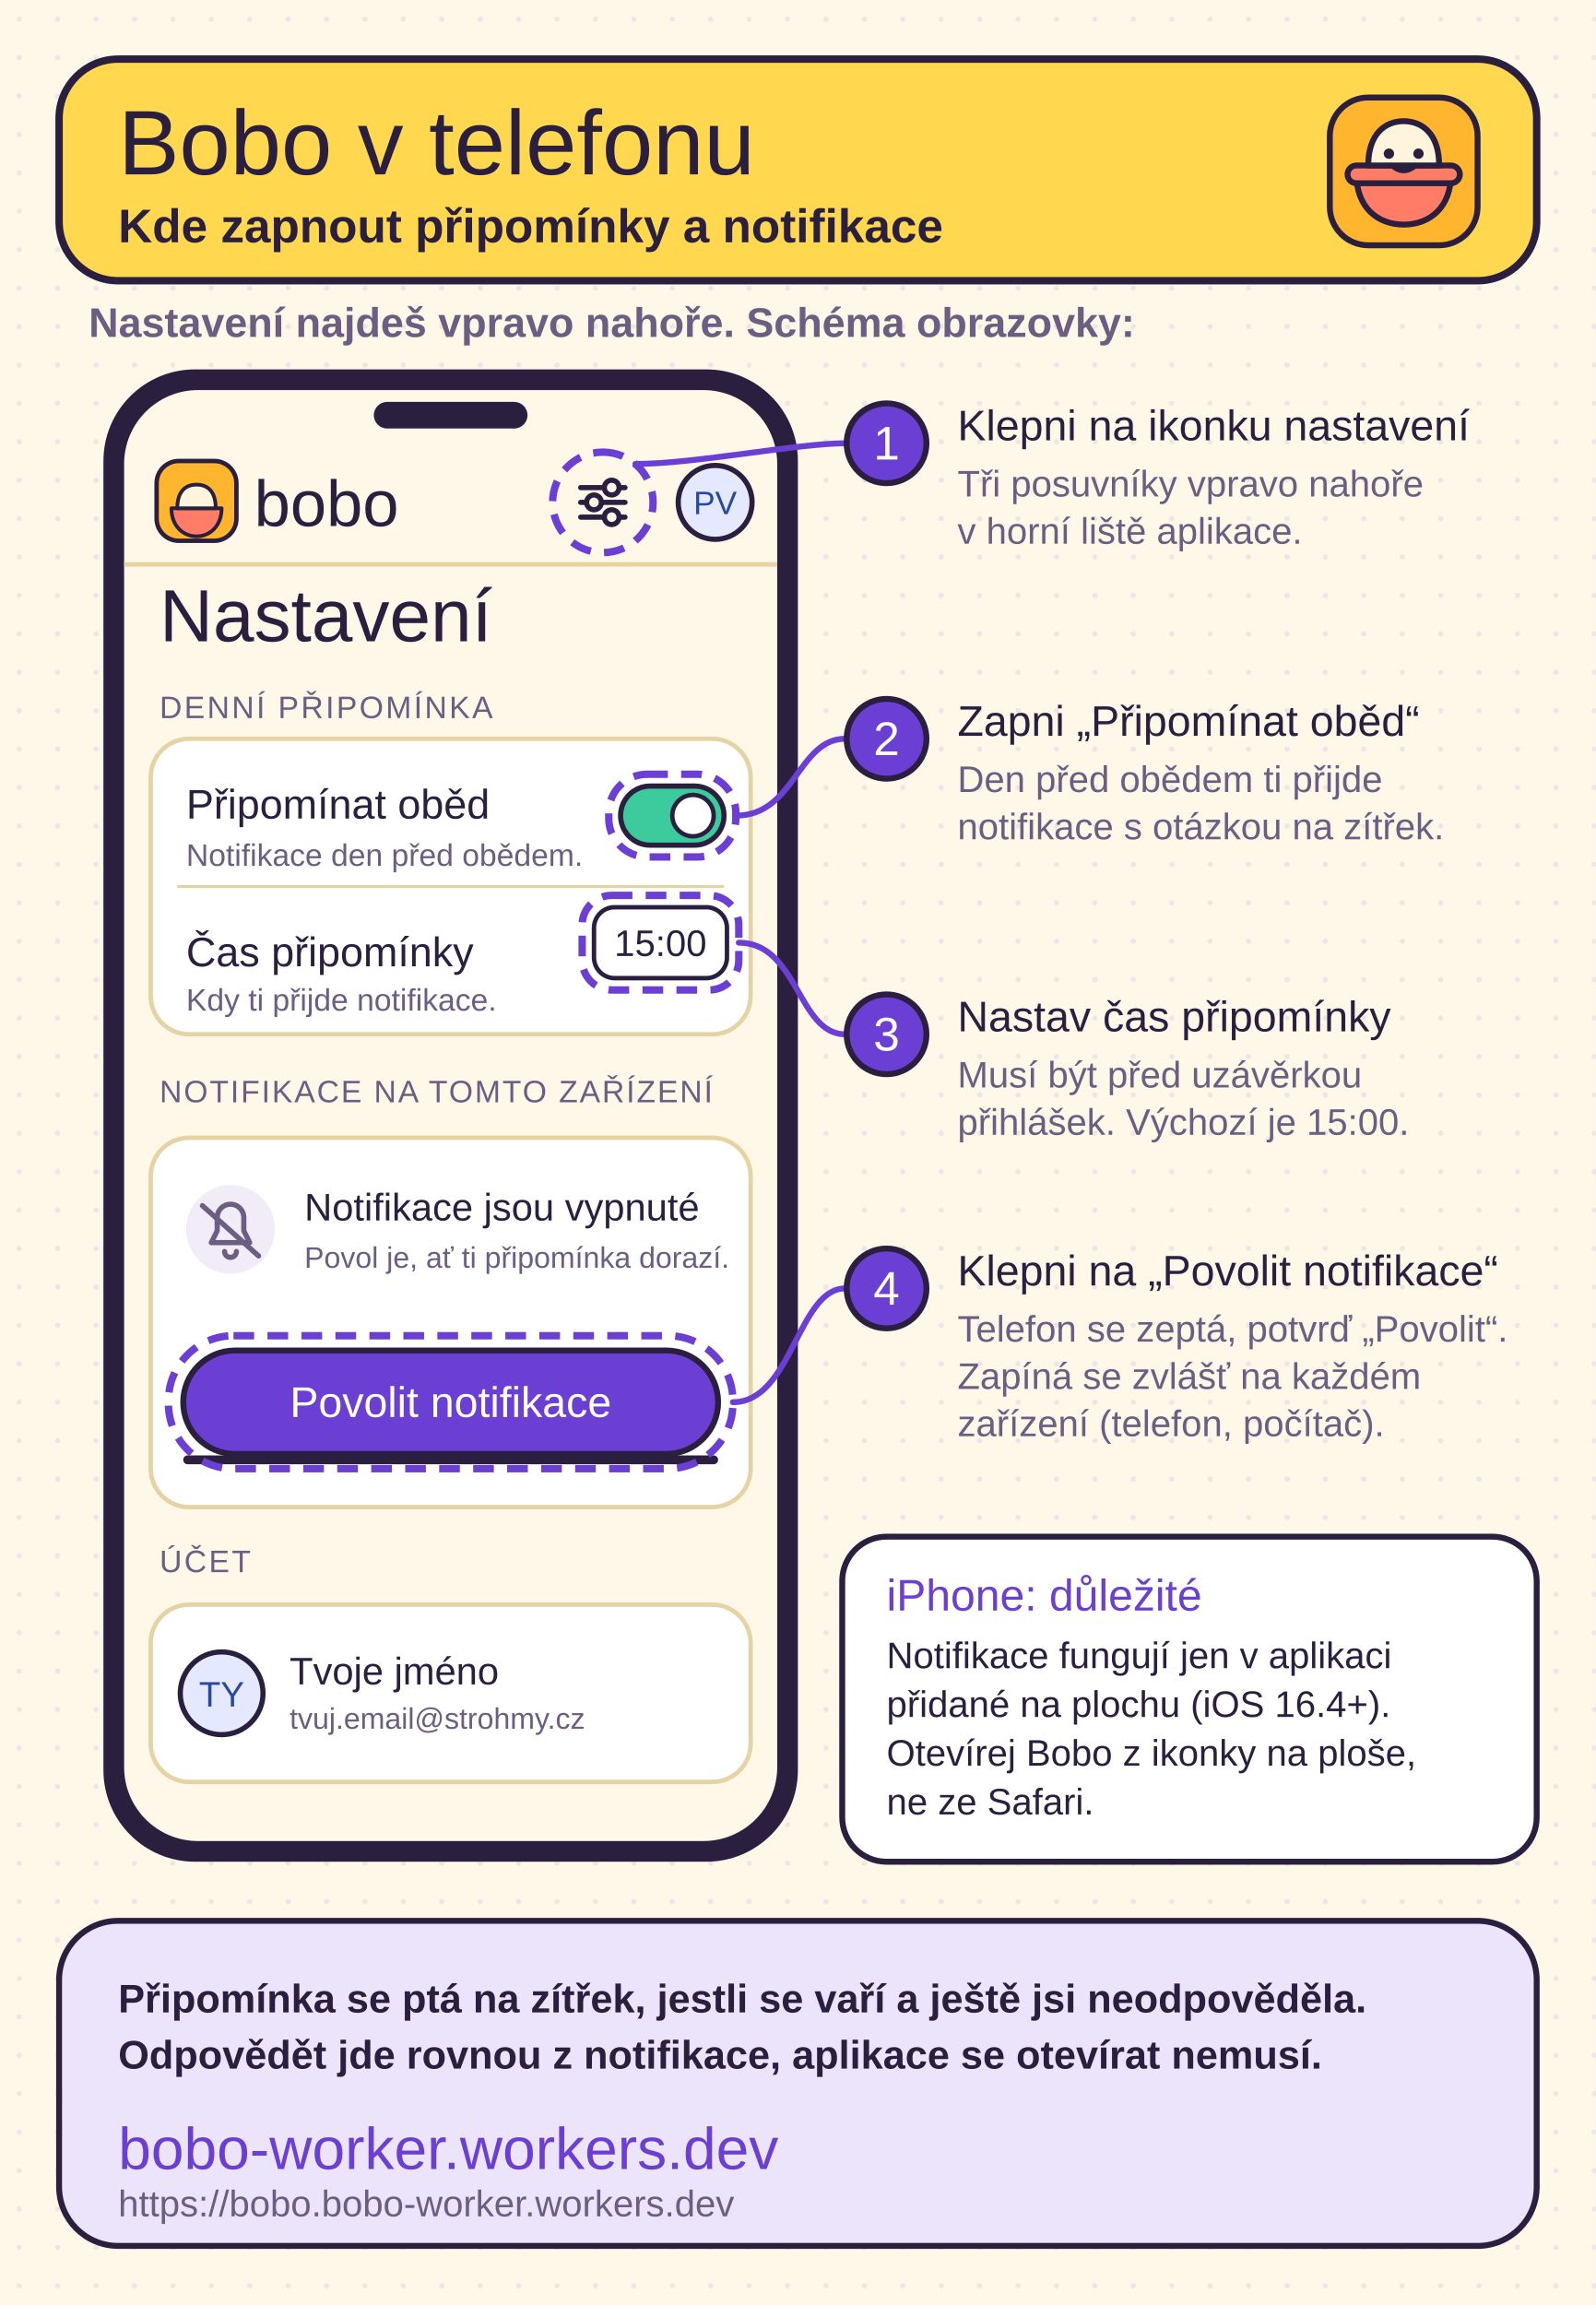
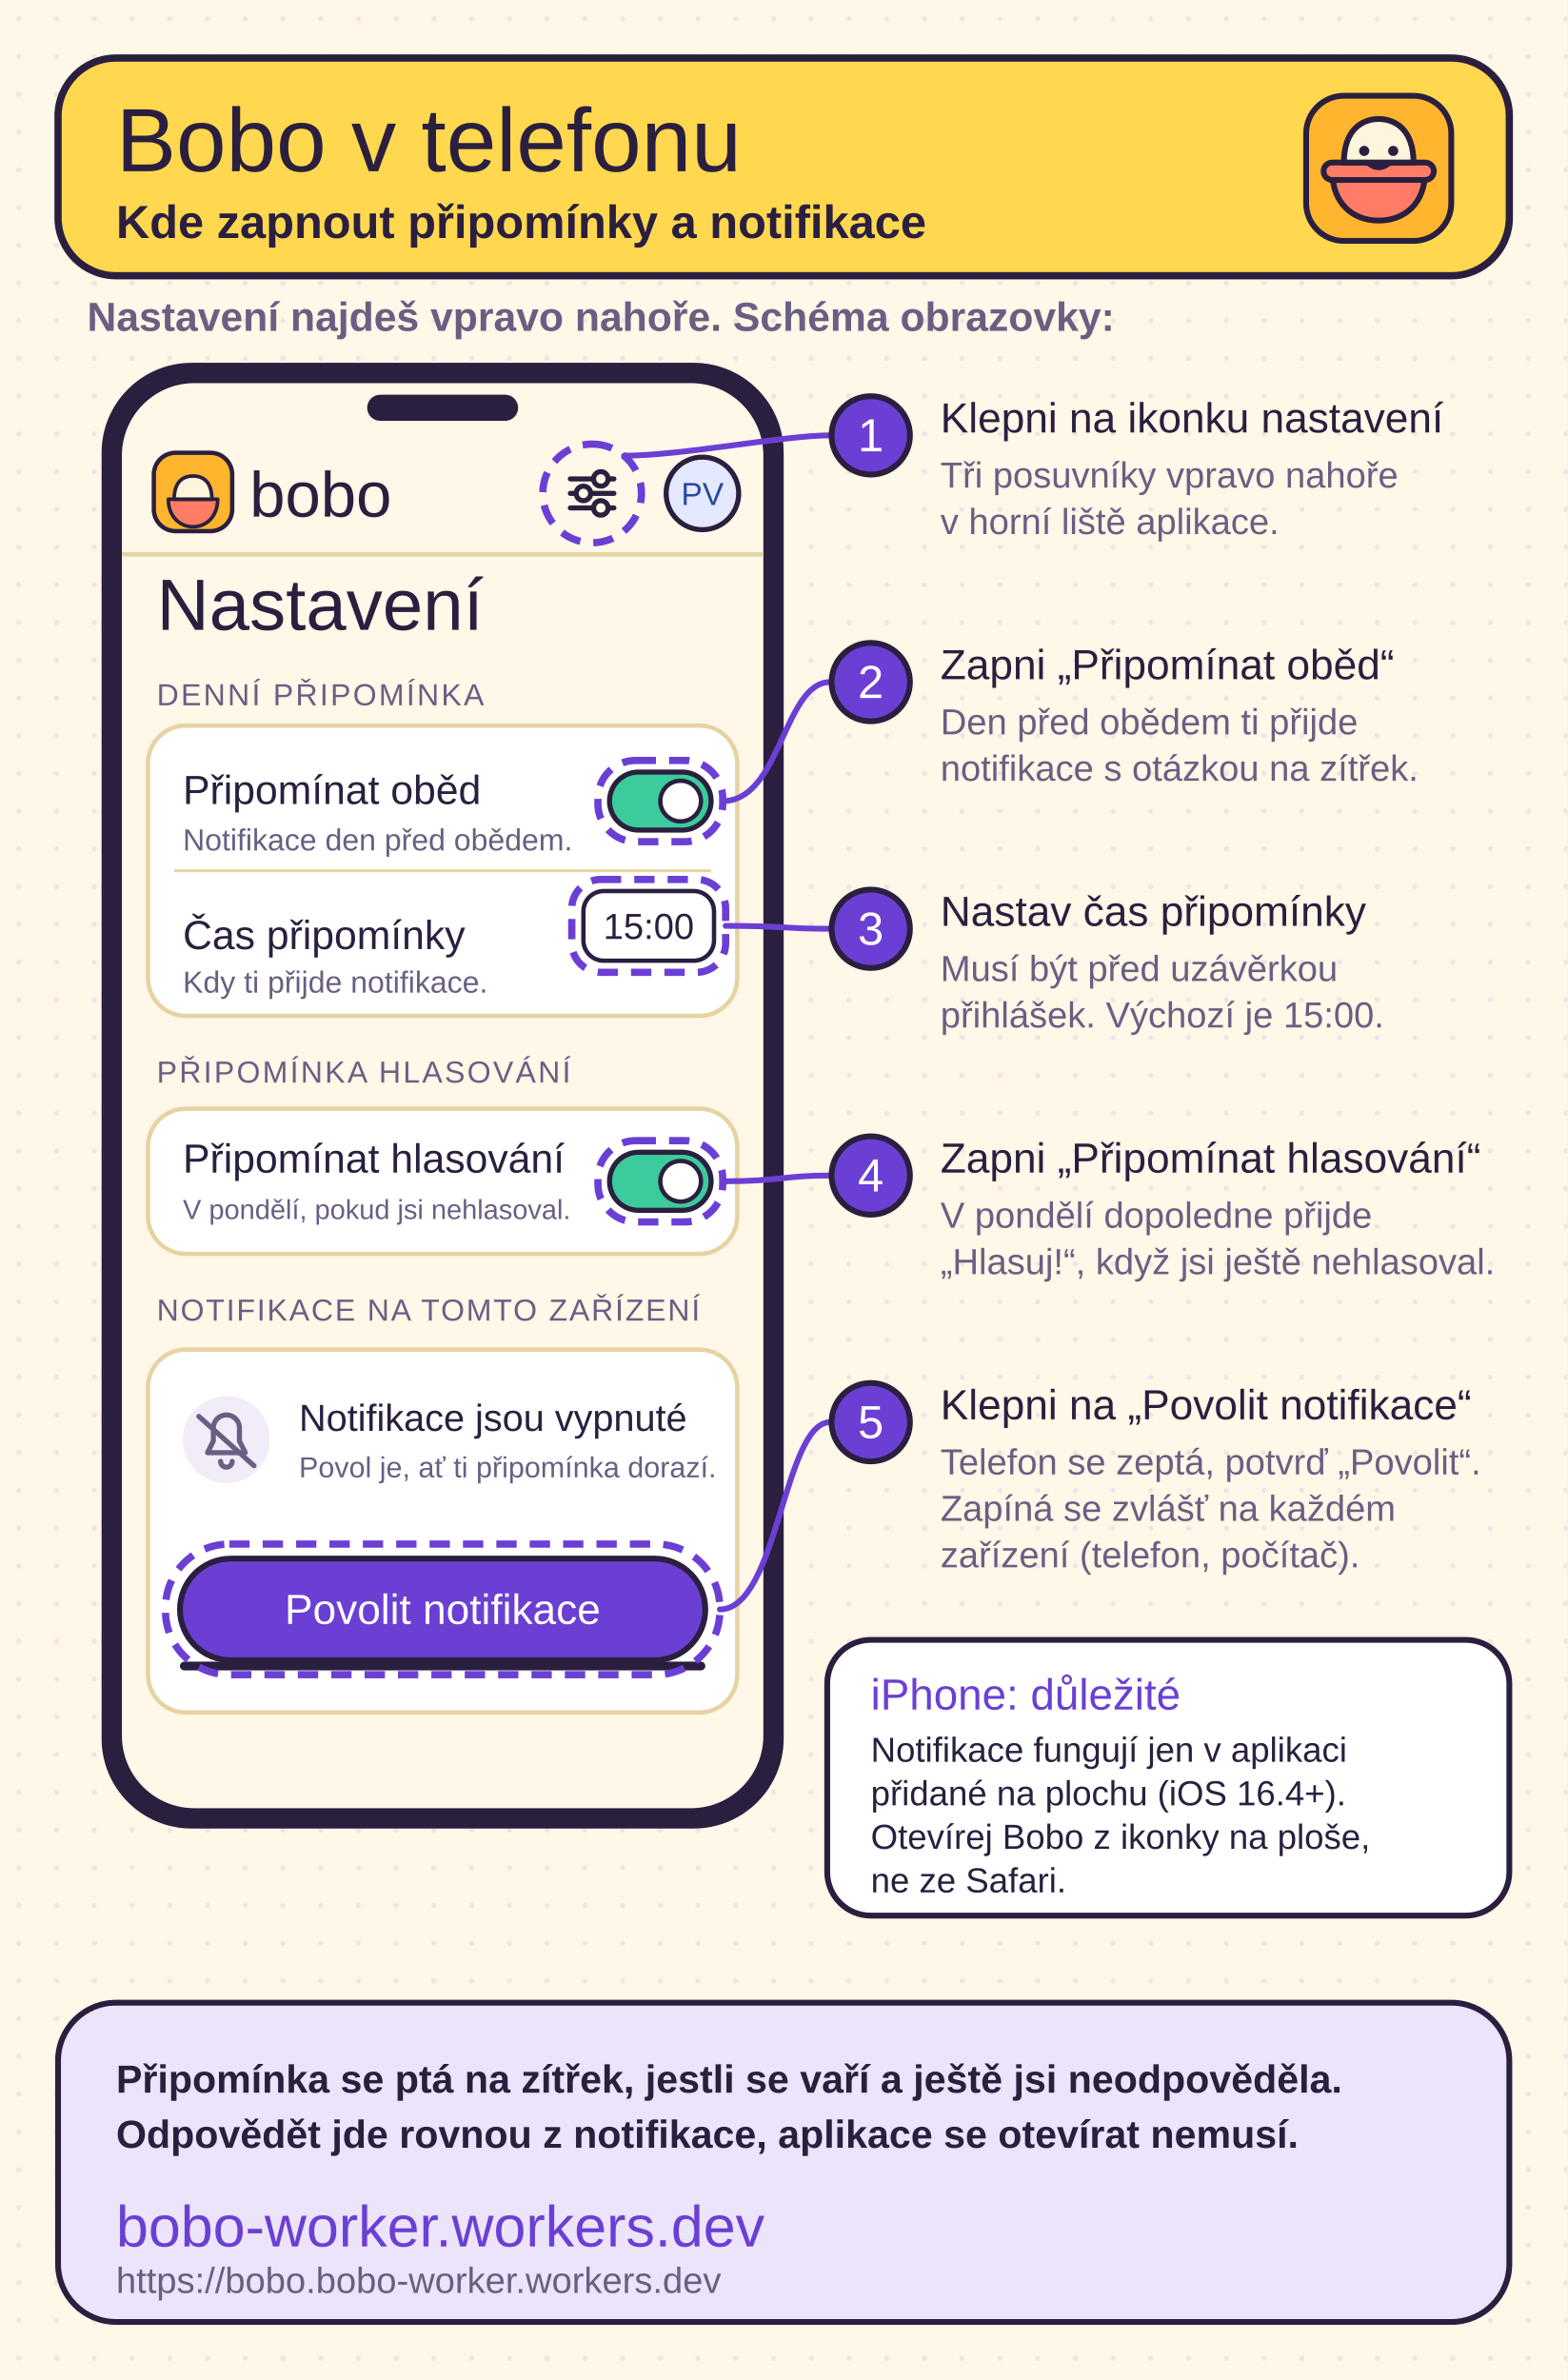
- <svg xmlns="http://www.w3.org/2000/svg" width="1080" height="1560" viewBox="0 0 1080 1560">
-   <rect width="1080" height="1560" fill="#fff7e8" />
+ <svg xmlns="http://www.w3.org/2000/svg" width="1080" height="1640" viewBox="0 0 1080 1640">
+   <rect width="1080" height="1640" fill="#fff7e8" />
  <defs>
    <pattern id="dots" width="26" height="26" patternUnits="userSpaceOnUse">
      <circle cx="13" cy="13" r="1.8" fill="rgba(107,63,212,0.10)" />
    </pattern>
  </defs>
-   <rect width="1080" height="1560" fill="url(#dots)" />
+   <rect width="1080" height="1640" fill="url(#dots)" />
  <rect x="40" y="40" width="1000" height="150" rx="40" fill="#ffd84f" stroke="#2b1f3f" stroke-width="5" />
  <text x="80" y="118" font-family="Arial Rounded MT Bold, Avenir Next, Helvetica Neue, Arial" font-size="62" font-weight="500" fill="#2b1f3f">Bobo v telefonu</text>
  <text x="80" y="164" font-family="Avenir Next, Helvetica Neue, Arial" font-size="32" font-weight="700" fill="#2b1f3f">Kde zapnout připomínky a notifikace</text>
  <g transform="translate(900 66)">
    <rect width="100" height="100" rx="26" fill="#ffb52e" stroke="#2b1f3f" stroke-width="4" />
    <path d="M18 52 h64 c0 22 -14 34 -32 34 s-32 -12 -32 -34z" fill="#ff7d66" stroke="#2b1f3f" stroke-width="4" stroke-linejoin="round" />
    <rect x="12" y="46" width="76" height="12" rx="6" fill="#ff7d66" stroke="#2b1f3f" stroke-width="4" />
    <path d="M26 46 c0 -22 12 -30 24 -30 s24 8 24 30z" fill="#fff4dc" stroke="#2b1f3f" stroke-width="4" stroke-linejoin="round" />
    <circle cx="40" cy="38" r="3.5" fill="#2b1f3f" />
    <circle cx="60" cy="38" r="3.5" fill="#2b1f3f" />
    <path d="M42 46 q8 7 16 0" fill="none" stroke="#2b1f3f" stroke-width="3.5" stroke-linecap="round" />
  </g>
  <text x="60" y="228" font-family="Avenir Next, Helvetica Neue, Arial" font-size="28" font-weight="700" fill="#6b5e82">Nastavení najdeš vpravo nahoře. Schéma obrazovky:</text>
  <rect x="70" y="250" width="470" height="1010" rx="62" fill="#2b1f3f" />
  <rect x="84" y="264" width="442" height="982" rx="50" fill="#fff7e8" />
  <rect x="253" y="272" width="104" height="18" rx="9" fill="#2b1f3f" />
  <rect x="106" y="312" width="54" height="54" rx="15" fill="#ffb52e" stroke="#2b1f3f" stroke-width="3" />
  <path d="M116 344 h34 c0 12 -8 19 -17 19 s-17 -7 -17 -19z" fill="#ff7d66" stroke="#2b1f3f" stroke-width="2.5" stroke-linejoin="round" />
  <path d="M120 344 c0 -12 6 -16 13 -16 s13 4 13 16z" fill="#fff4dc" stroke="#2b1f3f" stroke-width="2.5" stroke-linejoin="round" />
  <text x="172" y="356" font-family="Arial Rounded MT Bold, Avenir Next, Helvetica Neue, Arial" font-size="44" font-weight="500" fill="#2b1f3f">bobo</text>
  <g stroke="#2b1f3f" stroke-width="3.5" stroke-linecap="round" fill="#fff7e8">
    <line x1="393" y1="330" x2="423" y2="330" />
    <line x1="393" y1="340" x2="423" y2="340" />
    <line x1="393" y1="350" x2="423" y2="350" />
    <circle cx="414" cy="330" r="5" />
    <circle cx="402" cy="340" r="5" />
    <circle cx="414" cy="350" r="5" />
  </g>
  <circle cx="484" cy="340" r="25" fill="#e5e9ff" stroke="#2b1f3f" stroke-width="3.5" />
  <text x="484" y="348" font-family="Arial Rounded MT Bold, Avenir Next, Helvetica Neue, Arial" font-size="22" font-weight="500" fill="#274a9e" text-anchor="middle">PV</text>
  <line x1="84" y1="382" x2="526" y2="382" stroke="#e6d3a3" stroke-width="3" />
  <text x="108" y="434" font-family="Arial Rounded MT Bold, Avenir Next, Helvetica Neue, Arial" font-size="50" font-weight="500" fill="#2b1f3f">Nastavení</text>
  <text x="108" y="486" font-family="Arial Rounded MT Bold, Avenir Next, Helvetica Neue, Arial" font-size="21" font-weight="500" fill="#6b5e82" letter-spacing="1.5">DENNÍ PŘIPOMÍNKA</text>
  <rect x="102" y="500" width="406" height="200" rx="26" fill="#fff" stroke="#e6d3a3" stroke-width="3" />
  <text x="126" y="554" font-family="Arial Rounded MT Bold, Avenir Next, Helvetica Neue, Arial" font-size="28" font-weight="500" fill="#2b1f3f">Připomínat oběd</text>
  <text x="126" y="586" font-family="Avenir Next, Helvetica Neue, Arial" font-size="21" font-weight="500" fill="#6b5e82">Notifikace den před obědem.</text>
  <line x1="120" y1="600" x2="490" y2="600" stroke="#e6d3a3" stroke-width="2" />
  <text x="126" y="654" font-family="Arial Rounded MT Bold, Avenir Next, Helvetica Neue, Arial" font-size="28" font-weight="500" fill="#2b1f3f">Čas připomínky</text>
  <text x="126" y="684" font-family="Avenir Next, Helvetica Neue, Arial" font-size="21" font-weight="500" fill="#6b5e82">Kdy ti přijde notifikace.</text>
  <rect x="420" y="532" width="70" height="40" rx="20" fill="#3ccb9c" stroke="#2b1f3f" stroke-width="3.5" />
  <circle cx="469" cy="552" r="14" fill="#fff" stroke="#2b1f3f" stroke-width="3" />
  <rect x="402" y="614" width="90" height="48" rx="14" fill="#fff" stroke="#2b1f3f" stroke-width="3" />
  <text x="447" y="647" font-family="Arial Rounded MT Bold, Avenir Next, Helvetica Neue, Arial" font-size="25" font-weight="500" fill="#2b1f3f" text-anchor="middle">15:00</text>
-   <text x="108" y="746" font-family="Arial Rounded MT Bold, Avenir Next, Helvetica Neue, Arial" font-size="21" font-weight="500" fill="#6b5e82" letter-spacing="1.2">NOTIFIKACE NA TOMTO ZAŘÍZENÍ</text>
-   <rect x="102" y="770" width="406" height="250" rx="26" fill="#fff" stroke="#e6d3a3" stroke-width="3" />
-   <circle cx="156" cy="832" r="30" fill="#f1ecf8" />
-   <g transform="translate(156 832)" stroke="#6b5e82" stroke-width="3.5" fill="none" stroke-linecap="round" stroke-linejoin="round">
+   <text x="108" y="746" font-family="Arial Rounded MT Bold, Avenir Next, Helvetica Neue, Arial" font-size="21" font-weight="500" fill="#6b5e82" letter-spacing="1.5">PŘIPOMÍNKA HLASOVÁNÍ</text>
+   <rect x="102" y="764" width="406" height="100" rx="26" fill="#fff" stroke="#e6d3a3" stroke-width="3" />
+   <text x="126" y="808" font-family="Arial Rounded MT Bold, Avenir Next, Helvetica Neue, Arial" font-size="28" font-weight="500" fill="#2b1f3f">Připomínat hlasování</text>
+   <text x="126" y="840" font-family="Avenir Next, Helvetica Neue, Arial" font-size="19" font-weight="500" fill="#6b5e82">V pondělí, pokud jsi nehlasoval.</text>
+   <rect x="420" y="794" width="70" height="40" rx="20" fill="#3ccb9c" stroke="#2b1f3f" stroke-width="3.5" />
+   <circle cx="469" cy="814" r="14" fill="#fff" stroke="#2b1f3f" stroke-width="3" />
+   <text x="108" y="910" font-family="Arial Rounded MT Bold, Avenir Next, Helvetica Neue, Arial" font-size="21" font-weight="500" fill="#6b5e82" letter-spacing="1.2">NOTIFIKACE NA TOMTO ZAŘÍZENÍ</text>
+   <rect x="102" y="930" width="406" height="250" rx="26" fill="#fff" stroke="#e6d3a3" stroke-width="3" />
+   <circle cx="156" cy="992" r="30" fill="#f1ecf8" />
+   <g transform="translate(156 992)" stroke="#6b5e82" stroke-width="3.5" fill="none" stroke-linecap="round" stroke-linejoin="round">
    <path d="M-13 9 h26 l-4 -8 v-9 a9 9 0 0 0 -18 0 v9 z" />
    <path d="M-4 15 a4 4 0 0 0 8 0" />
    <line x1="-19" y1="-16" x2="19" y2="18" />
  </g>
-   <text x="206" y="826" font-family="Arial Rounded MT Bold, Avenir Next, Helvetica Neue, Arial" font-size="26" font-weight="500" fill="#2b1f3f">Notifikace jsou vypnuté</text>
-   <text x="206" y="858" font-family="Avenir Next, Helvetica Neue, Arial" font-size="20" font-weight="500" fill="#6b5e82">Povol je, ať ti připomínka dorazí.</text>
-   <rect x="124" y="914" width="362" height="70" rx="35" fill="#6b3fd4" stroke="#2b1f3f" stroke-width="4" />
-   <rect x="124" y="985" width="362" height="6" rx="3" fill="#2b1f3f" />
-   <text x="305" y="959" font-family="Arial Rounded MT Bold, Avenir Next, Helvetica Neue, Arial" font-size="29" font-weight="500" fill="#fff" text-anchor="middle">Povolit notifikace</text>
-   <text x="108" y="1064" font-family="Arial Rounded MT Bold, Avenir Next, Helvetica Neue, Arial" font-size="21" font-weight="500" fill="#6b5e82" letter-spacing="1.5">ÚČET</text>
-   <rect x="102" y="1086" width="406" height="120" rx="26" fill="#fff" stroke="#e6d3a3" stroke-width="3" />
-   <circle cx="150" cy="1146" r="28" fill="#e5e9ff" stroke="#2b1f3f" stroke-width="3.5" />
-   <text x="150" y="1155" font-family="Arial Rounded MT Bold, Avenir Next, Helvetica Neue, Arial" font-size="24" font-weight="500" fill="#274a9e" text-anchor="middle">TY</text>
-   <text x="196" y="1140" font-family="Arial Rounded MT Bold, Avenir Next, Helvetica Neue, Arial" font-size="26" font-weight="500" fill="#2b1f3f">Tvoje jméno</text>
-   <text x="196" y="1170" font-family="Avenir Next, Helvetica Neue, Arial" font-size="20" font-weight="500" fill="#6b5e82">tvuj.email@strohmy.cz</text>
+   <text x="206" y="986" font-family="Arial Rounded MT Bold, Avenir Next, Helvetica Neue, Arial" font-size="26" font-weight="500" fill="#2b1f3f">Notifikace jsou vypnuté</text>
+   <text x="206" y="1018" font-family="Avenir Next, Helvetica Neue, Arial" font-size="20" font-weight="500" fill="#6b5e82">Povol je, ať ti připomínka dorazí.</text>
+   <rect x="124" y="1074" width="362" height="70" rx="35" fill="#6b3fd4" stroke="#2b1f3f" stroke-width="4" />
+   <rect x="124" y="1145" width="362" height="6" rx="3" fill="#2b1f3f" />
+   <text x="305" y="1119" font-family="Arial Rounded MT Bold, Avenir Next, Helvetica Neue, Arial" font-size="29" font-weight="500" fill="#fff" text-anchor="middle">Povolit notifikace</text>
  <rect x="374" y="306" width="68" height="68" rx="34" fill="none" stroke="#6b3fd4" stroke-width="5" stroke-dasharray="14 9" />
  <rect x="412" y="524" width="86" height="56" rx="26" fill="none" stroke="#6b3fd4" stroke-width="5" stroke-dasharray="14 9" />
  <rect x="394" y="606" width="106" height="64" rx="20" fill="none" stroke="#6b3fd4" stroke-width="5" stroke-dasharray="14 9" />
-   <rect x="114" y="904" width="382" height="90" rx="44" fill="none" stroke="#6b3fd4" stroke-width="5" stroke-dasharray="14 9" />
+   <rect x="412" y="786" width="86" height="56" rx="26" fill="none" stroke="#6b3fd4" stroke-width="5" stroke-dasharray="14 9" />
+   <rect x="114" y="1064" width="382" height="90" rx="44" fill="none" stroke="#6b3fd4" stroke-width="5" stroke-dasharray="14 9" />
  <path d="M430 314 C 470 314, 540 300, 572 300" fill="none" stroke="#6b3fd4" stroke-width="4" stroke-linecap="round" />
  <g>
    <circle cx="600" cy="300" r="27" fill="#6b3fd4" stroke="#2b1f3f" stroke-width="4" />
    <text x="600" y="311" font-family="Arial Rounded MT Bold, Avenir Next, Helvetica Neue, Arial" font-size="32" font-weight="500" fill="#fff" text-anchor="middle">1</text>
  </g>
  <text x="648" y="298" font-family="Arial Rounded MT Bold, Avenir Next, Helvetica Neue, Arial" font-size="29" font-weight="500" fill="#2b1f3f">Klepni na ikonku nastavení</text>
  <text x="648" y="336" font-family="Avenir Next, Helvetica Neue, Arial" font-size="25" font-weight="500" fill="#6b5e82">Tři posuvníky vpravo nahoře</text>
  <text x="648" y="368" font-family="Avenir Next, Helvetica Neue, Arial" font-size="25" font-weight="500" fill="#6b5e82">v horní liště aplikace.</text>
-   <path d="M498 552 C 538 552, 540 500, 572 500" fill="none" stroke="#6b3fd4" stroke-width="4" stroke-linecap="round" />
+   <path d="M498 552 C 538 552, 540 470, 572 470" fill="none" stroke="#6b3fd4" stroke-width="4" stroke-linecap="round" />
  <g>
-     <circle cx="600" cy="500" r="27" fill="#6b3fd4" stroke="#2b1f3f" stroke-width="4" />
-     <text x="600" y="511" font-family="Arial Rounded MT Bold, Avenir Next, Helvetica Neue, Arial" font-size="32" font-weight="500" fill="#fff" text-anchor="middle">2</text>
+     <circle cx="600" cy="470" r="27" fill="#6b3fd4" stroke="#2b1f3f" stroke-width="4" />
+     <text x="600" y="481" font-family="Arial Rounded MT Bold, Avenir Next, Helvetica Neue, Arial" font-size="32" font-weight="500" fill="#fff" text-anchor="middle">2</text>
  </g>
-   <text x="648" y="498" font-family="Arial Rounded MT Bold, Avenir Next, Helvetica Neue, Arial" font-size="29" font-weight="500" fill="#2b1f3f">Zapni „Připomínat oběd“</text>
-   <text x="648" y="536" font-family="Avenir Next, Helvetica Neue, Arial" font-size="25" font-weight="500" fill="#6b5e82">Den před obědem ti přijde</text>
-   <text x="648" y="568" font-family="Avenir Next, Helvetica Neue, Arial" font-size="25" font-weight="500" fill="#6b5e82">notifikace s otázkou na zítřek.</text>
-   <path d="M500 638 C 540 638, 540 700, 572 700" fill="none" stroke="#6b3fd4" stroke-width="4" stroke-linecap="round" />
+   <text x="648" y="468" font-family="Arial Rounded MT Bold, Avenir Next, Helvetica Neue, Arial" font-size="29" font-weight="500" fill="#2b1f3f">Zapni „Připomínat oběd“</text>
+   <text x="648" y="506" font-family="Avenir Next, Helvetica Neue, Arial" font-size="25" font-weight="500" fill="#6b5e82">Den před obědem ti přijde</text>
+   <text x="648" y="538" font-family="Avenir Next, Helvetica Neue, Arial" font-size="25" font-weight="500" fill="#6b5e82">notifikace s otázkou na zítřek.</text>
+   <path d="M500 638 C 540 638, 540 640, 572 640" fill="none" stroke="#6b3fd4" stroke-width="4" stroke-linecap="round" />
  <g>
-     <circle cx="600" cy="700" r="27" fill="#6b3fd4" stroke="#2b1f3f" stroke-width="4" />
-     <text x="600" y="711" font-family="Arial Rounded MT Bold, Avenir Next, Helvetica Neue, Arial" font-size="32" font-weight="500" fill="#fff" text-anchor="middle">3</text>
+     <circle cx="600" cy="640" r="27" fill="#6b3fd4" stroke="#2b1f3f" stroke-width="4" />
+     <text x="600" y="651" font-family="Arial Rounded MT Bold, Avenir Next, Helvetica Neue, Arial" font-size="32" font-weight="500" fill="#fff" text-anchor="middle">3</text>
  </g>
-   <text x="648" y="698" font-family="Arial Rounded MT Bold, Avenir Next, Helvetica Neue, Arial" font-size="29" font-weight="500" fill="#2b1f3f">Nastav čas připomínky</text>
-   <text x="648" y="736" font-family="Avenir Next, Helvetica Neue, Arial" font-size="25" font-weight="500" fill="#6b5e82">Musí být před uzávěrkou</text>
-   <text x="648" y="768" font-family="Avenir Next, Helvetica Neue, Arial" font-size="25" font-weight="500" fill="#6b5e82">přihlášek. Výchozí je 15:00.</text>
-   <path d="M496 949 C 536 949, 540 872, 572 872" fill="none" stroke="#6b3fd4" stroke-width="4" stroke-linecap="round" />
+   <text x="648" y="638" font-family="Arial Rounded MT Bold, Avenir Next, Helvetica Neue, Arial" font-size="29" font-weight="500" fill="#2b1f3f">Nastav čas připomínky</text>
+   <text x="648" y="676" font-family="Avenir Next, Helvetica Neue, Arial" font-size="25" font-weight="500" fill="#6b5e82">Musí být před uzávěrkou</text>
+   <text x="648" y="708" font-family="Avenir Next, Helvetica Neue, Arial" font-size="25" font-weight="500" fill="#6b5e82">přihlášek. Výchozí je 15:00.</text>
+   <path d="M498 814 C 538 814, 540 810, 572 810" fill="none" stroke="#6b3fd4" stroke-width="4" stroke-linecap="round" />
  <g>
-     <circle cx="600" cy="872" r="27" fill="#6b3fd4" stroke="#2b1f3f" stroke-width="4" />
-     <text x="600" y="883" font-family="Arial Rounded MT Bold, Avenir Next, Helvetica Neue, Arial" font-size="32" font-weight="500" fill="#fff" text-anchor="middle">4</text>
+     <circle cx="600" cy="810" r="27" fill="#6b3fd4" stroke="#2b1f3f" stroke-width="4" />
+     <text x="600" y="821" font-family="Arial Rounded MT Bold, Avenir Next, Helvetica Neue, Arial" font-size="32" font-weight="500" fill="#fff" text-anchor="middle">4</text>
  </g>
-   <text x="648" y="870" font-family="Arial Rounded MT Bold, Avenir Next, Helvetica Neue, Arial" font-size="29" font-weight="500" fill="#2b1f3f">Klepni na „Povolit notifikace“</text>
-   <text x="648" y="908" font-family="Avenir Next, Helvetica Neue, Arial" font-size="25" font-weight="500" fill="#6b5e82">Telefon se zeptá, potvrď „Povolit“.</text>
-   <text x="648" y="940" font-family="Avenir Next, Helvetica Neue, Arial" font-size="25" font-weight="500" fill="#6b5e82">Zapíná se zvlášť na každém</text>
-   <text x="648" y="972" font-family="Avenir Next, Helvetica Neue, Arial" font-size="25" font-weight="500" fill="#6b5e82">zařízení (telefon, počítač).</text>
-   <rect x="570" y="1040" width="470" height="220" rx="30" fill="#fff" stroke="#2b1f3f" stroke-width="4" />
-   <text x="600" y="1090" font-family="Arial Rounded MT Bold, Avenir Next, Helvetica Neue, Arial" font-size="30" font-weight="500" fill="#6b3fd4">iPhone: důležité</text>
-   <text x="600" y="1129" font-family="Avenir Next, Helvetica Neue, Arial" font-size="25" font-weight="500" fill="#2b1f3f">Notifikace fungují jen v aplikaci</text>
-   <text x="600" y="1162" font-family="Avenir Next, Helvetica Neue, Arial" font-size="25" font-weight="500" fill="#2b1f3f">přidané na plochu (iOS 16.4+).</text>
-   <text x="600" y="1195" font-family="Avenir Next, Helvetica Neue, Arial" font-size="25" font-weight="500" fill="#2b1f3f">Otevírej Bobo z ikonky na ploše,</text>
-   <text x="600" y="1228" font-family="Avenir Next, Helvetica Neue, Arial" font-size="25" font-weight="500" fill="#2b1f3f">ne ze Safari.</text>
-   <rect x="40" y="1300" width="1000" height="220" rx="40" fill="#ece4fb" stroke="#2b1f3f" stroke-width="4" />
-   <text x="80" y="1362" font-family="Avenir Next, Helvetica Neue, Arial" font-size="27" font-weight="600" fill="#2b1f3f">Připomínka se ptá na zítřek, jestli se vaří a ještě jsi neodpověděla.</text>
-   <text x="80" y="1400" font-family="Avenir Next, Helvetica Neue, Arial" font-size="27" font-weight="600" fill="#2b1f3f">Odpovědět jde rovnou z notifikace, aplikace se otevírat nemusí.</text>
-   <text x="80" y="1468" font-family="Arial Rounded MT Bold, Avenir Next, Helvetica Neue, Arial" font-size="40" font-weight="500" fill="#6b3fd4">bobo-worker.workers.dev</text>
-   <text x="80" y="1500" font-family="Avenir Next, Helvetica Neue, Arial" font-size="25" font-weight="500" fill="#6b5e82">https://bobo.bobo-worker.workers.dev</text>
+   <text x="648" y="808" font-family="Arial Rounded MT Bold, Avenir Next, Helvetica Neue, Arial" font-size="29" font-weight="500" fill="#2b1f3f">Zapni „Připomínat hlasování“</text>
+   <text x="648" y="846" font-family="Avenir Next, Helvetica Neue, Arial" font-size="25" font-weight="500" fill="#6b5e82">V pondělí dopoledne přijde</text>
+   <text x="648" y="878" font-family="Avenir Next, Helvetica Neue, Arial" font-size="25" font-weight="500" fill="#6b5e82">„Hlasuj!“, když jsi ještě nehlasoval.</text>
+   <path d="M496 1109 C 536 1109, 540 980, 572 980" fill="none" stroke="#6b3fd4" stroke-width="4" stroke-linecap="round" />
+   <g>
+     <circle cx="600" cy="980" r="27" fill="#6b3fd4" stroke="#2b1f3f" stroke-width="4" />
+     <text x="600" y="991" font-family="Arial Rounded MT Bold, Avenir Next, Helvetica Neue, Arial" font-size="32" font-weight="500" fill="#fff" text-anchor="middle">5</text>
+   </g>
+   <text x="648" y="978" font-family="Arial Rounded MT Bold, Avenir Next, Helvetica Neue, Arial" font-size="29" font-weight="500" fill="#2b1f3f">Klepni na „Povolit notifikace“</text>
+   <text x="648" y="1016" font-family="Avenir Next, Helvetica Neue, Arial" font-size="25" font-weight="500" fill="#6b5e82">Telefon se zeptá, potvrď „Povolit“.</text>
+   <text x="648" y="1048" font-family="Avenir Next, Helvetica Neue, Arial" font-size="25" font-weight="500" fill="#6b5e82">Zapíná se zvlášť na každém</text>
+   <text x="648" y="1080" font-family="Avenir Next, Helvetica Neue, Arial" font-size="25" font-weight="500" fill="#6b5e82">zařízení (telefon, počítač).</text>
+   <rect x="570" y="1130" width="470" height="190" rx="30" fill="#fff" stroke="#2b1f3f" stroke-width="4" />
+   <text x="600" y="1178" font-family="Arial Rounded MT Bold, Avenir Next, Helvetica Neue, Arial" font-size="30" font-weight="500" fill="#6b3fd4">iPhone: důležité</text>
+   <text x="600" y="1214" font-family="Avenir Next, Helvetica Neue, Arial" font-size="24" font-weight="500" fill="#2b1f3f">Notifikace fungují jen v aplikaci</text>
+   <text x="600" y="1244" font-family="Avenir Next, Helvetica Neue, Arial" font-size="24" font-weight="500" fill="#2b1f3f">přidané na plochu (iOS 16.4+).</text>
+   <text x="600" y="1274" font-family="Avenir Next, Helvetica Neue, Arial" font-size="24" font-weight="500" fill="#2b1f3f">Otevírej Bobo z ikonky na ploše,</text>
+   <text x="600" y="1304" font-family="Avenir Next, Helvetica Neue, Arial" font-size="24" font-weight="500" fill="#2b1f3f">ne ze Safari.</text>
+   <rect x="40" y="1380" width="1000" height="220" rx="40" fill="#ece4fb" stroke="#2b1f3f" stroke-width="4" />
+   <text x="80" y="1442" font-family="Avenir Next, Helvetica Neue, Arial" font-size="27" font-weight="600" fill="#2b1f3f">Připomínka se ptá na zítřek, jestli se vaří a ještě jsi neodpověděla.</text>
+   <text x="80" y="1480" font-family="Avenir Next, Helvetica Neue, Arial" font-size="27" font-weight="600" fill="#2b1f3f">Odpovědět jde rovnou z notifikace, aplikace se otevírat nemusí.</text>
+   <text x="80" y="1548" font-family="Arial Rounded MT Bold, Avenir Next, Helvetica Neue, Arial" font-size="40" font-weight="500" fill="#6b3fd4">bobo-worker.workers.dev</text>
+   <text x="80" y="1580" font-family="Avenir Next, Helvetica Neue, Arial" font-size="25" font-weight="500" fill="#6b5e82">https://bobo.bobo-worker.workers.dev</text>
</svg>
